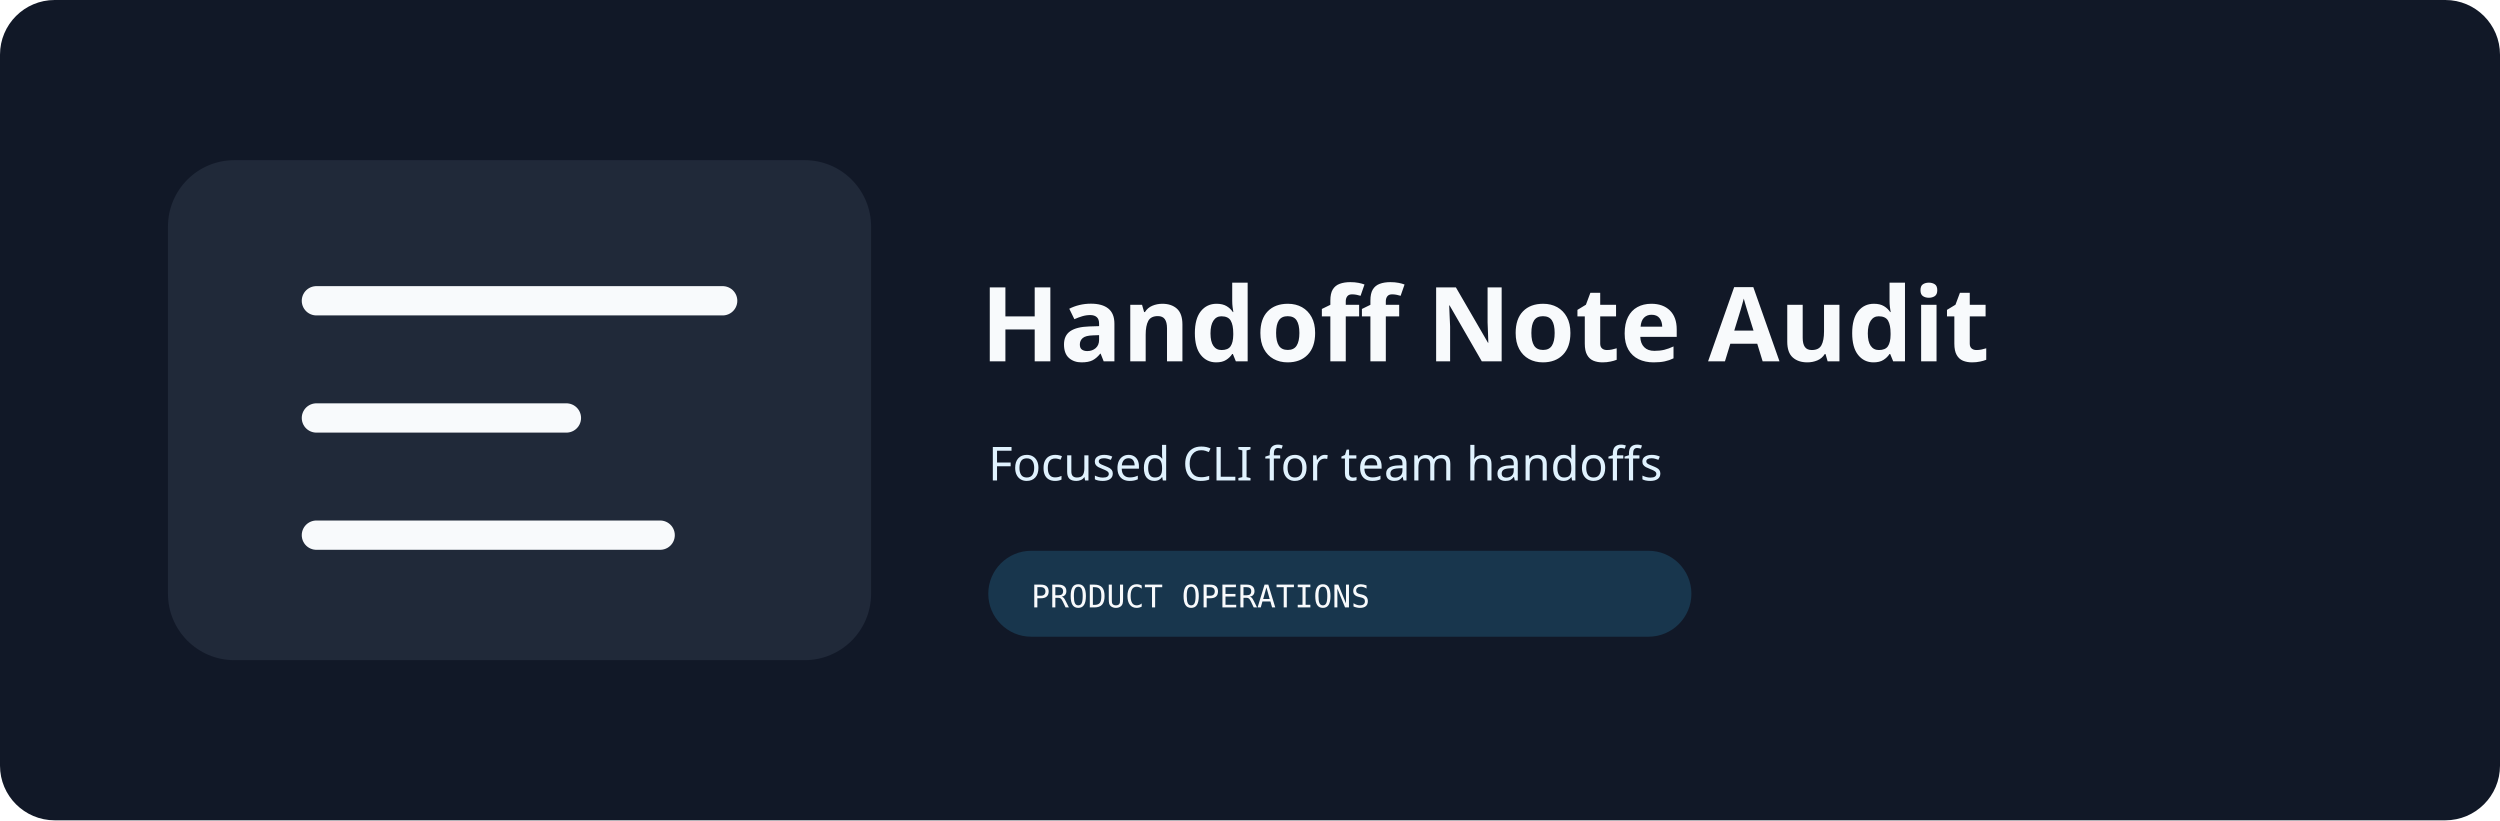
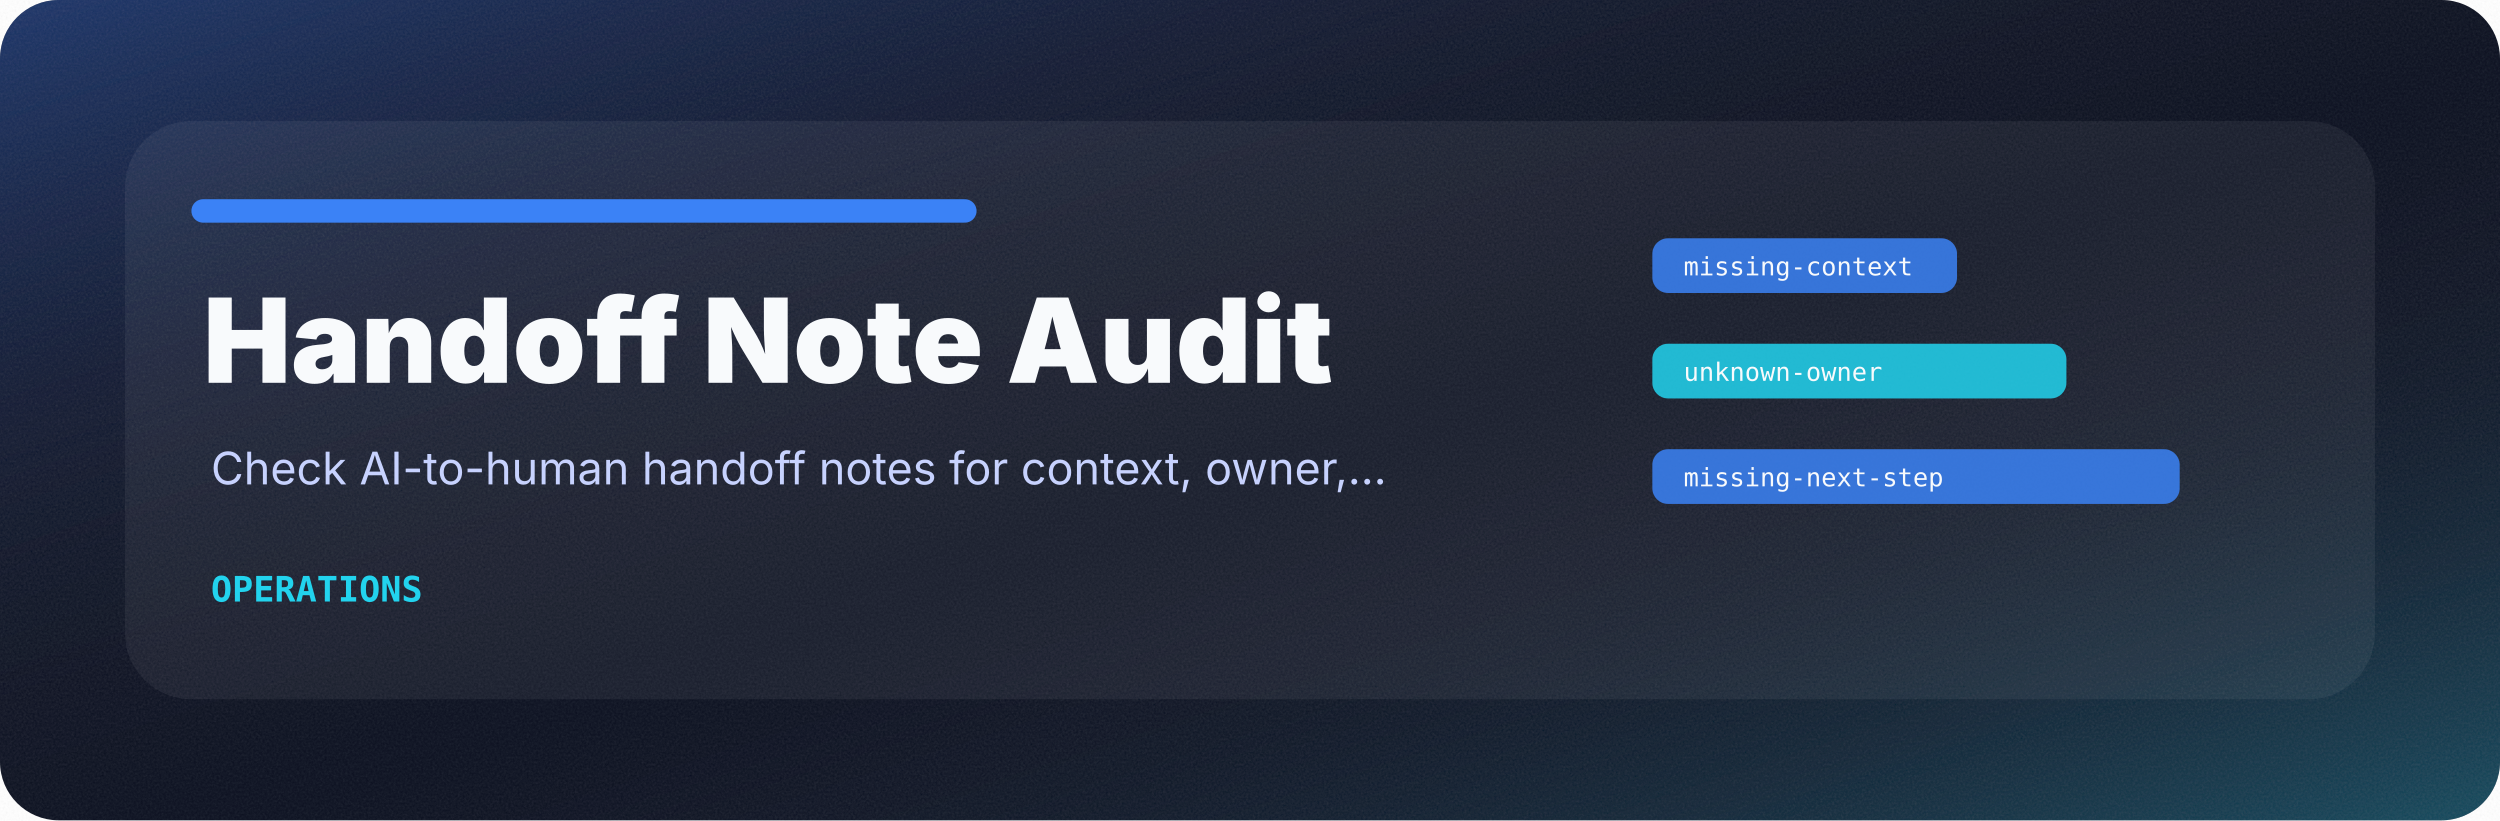
<svg xmlns="http://www.w3.org/2000/svg" width="1280" height="420" viewBox="0 0 1280 420" fill="none" role="img" aria-label="Handoff Note Audit cover">
-   <rect width="1280" height="420" rx="28" fill="#111827" />
-   <rect x="86" y="82" width="360" height="256" rx="34" fill="#64748b" opacity=".18" />
-   <path d="M162 154h208M162 214h128M162 274h176" stroke="#f8fafc" stroke-width="15" stroke-linecap="round" />
-   <text x="502" y="185" fill="#f8fafc" font-family="Aptos, Segoe UI, ui-sans-serif, system-ui" font-size="53" font-weight="800">Handoff Note Audit</text>
-   <text x="506" y="246" fill="#e0f2fe" font-family="Aptos, Segoe UI, ui-sans-serif, system-ui" font-size="24">Focused CLI for team handoffs</text>
-   <rect x="506" y="282" width="360" height="44" rx="22" fill="#38bdf8" opacity=".18" />
-   <text x="528" y="311" fill="#f8fafc" font-family="ui-monospace, SFMono-Regular, Menlo, monospace" font-size="16">PRODUCT OPERATIONS</text>
+   <defs>
+     <linearGradient id="g" x1="0" x2="1" y1="0" y2="1">
+       <stop offset="0" stop-color="#3b82f6" stop-opacity=".34" />
+       <stop offset=".54" stop-color="#0b1020" stop-opacity="0" />
+       <stop offset="1" stop-color="#22d3ee" stop-opacity=".30" />
+     </linearGradient>
+     <filter id="grain" x="-20%" y="-20%" width="140%" height="140%">
+       <feTurbulence type="fractalNoise" baseFrequency=".85" numOctaves="2" seed="8" result="noise" />
+       <feColorMatrix type="saturate" values="0" />
+       <feComponentTransfer>
+         <feFuncA type="table" tableValues="0 .10" />
+       </feComponentTransfer>
+       <feBlend mode="soft-light" in2="SourceGraphic" />
+     </filter>
+   </defs>
+   <rect width="1280" height="420" rx="30" fill="#0b1020" />
+   <rect width="1280" height="420" rx="30" fill="url(#g)" filter="url(#grain)" />
+   <rect x="64" y="62" width="1152" height="296" rx="34" fill="#f8fafc" opacity=".055" />
+   <path d="M104 108h390" stroke="#3b82f6" stroke-width="12" stroke-linecap="round" />
+   <text x="104" y="196" fill="#f8fafc" font-family="Inter, ui-sans-serif, system-ui" font-size="60" font-weight="850">Handoff Note Audit</text>
+   <text x="108" y="248" fill="#c7d2fe" font-family="Inter, ui-sans-serif, system-ui" font-size="23">Check AI-to-human handoff notes for context, owner,...</text>
+   <text x="108" y="308" fill="#22d3ee" font-family="ui-monospace, SFMono-Regular, Menlo, monospace" font-size="18" font-weight="800">OPERATIONS</text>
+   <rect x="846" y="122" width="156" height="28" rx="8" fill="#3b82f6" opacity=".85" />
+   <text x="862" y="141" fill="#f8fafc" font-family="ui-monospace, SFMono-Regular, Menlo, monospace" font-size="13">missing-context</text>
+   <rect x="846" y="176" width="212" height="28" rx="8" fill="#22d3ee" opacity=".85" />
+   <text x="862" y="195" fill="#f8fafc" font-family="ui-monospace, SFMono-Regular, Menlo, monospace" font-size="13">unknown-owner</text>
+   <rect x="846" y="230" width="270" height="28" rx="8" fill="#3b82f6" opacity=".85" />
+   <text x="862" y="249" fill="#f8fafc" font-family="ui-monospace, SFMono-Regular, Menlo, monospace" font-size="13">missing-next-step</text>
</svg>
